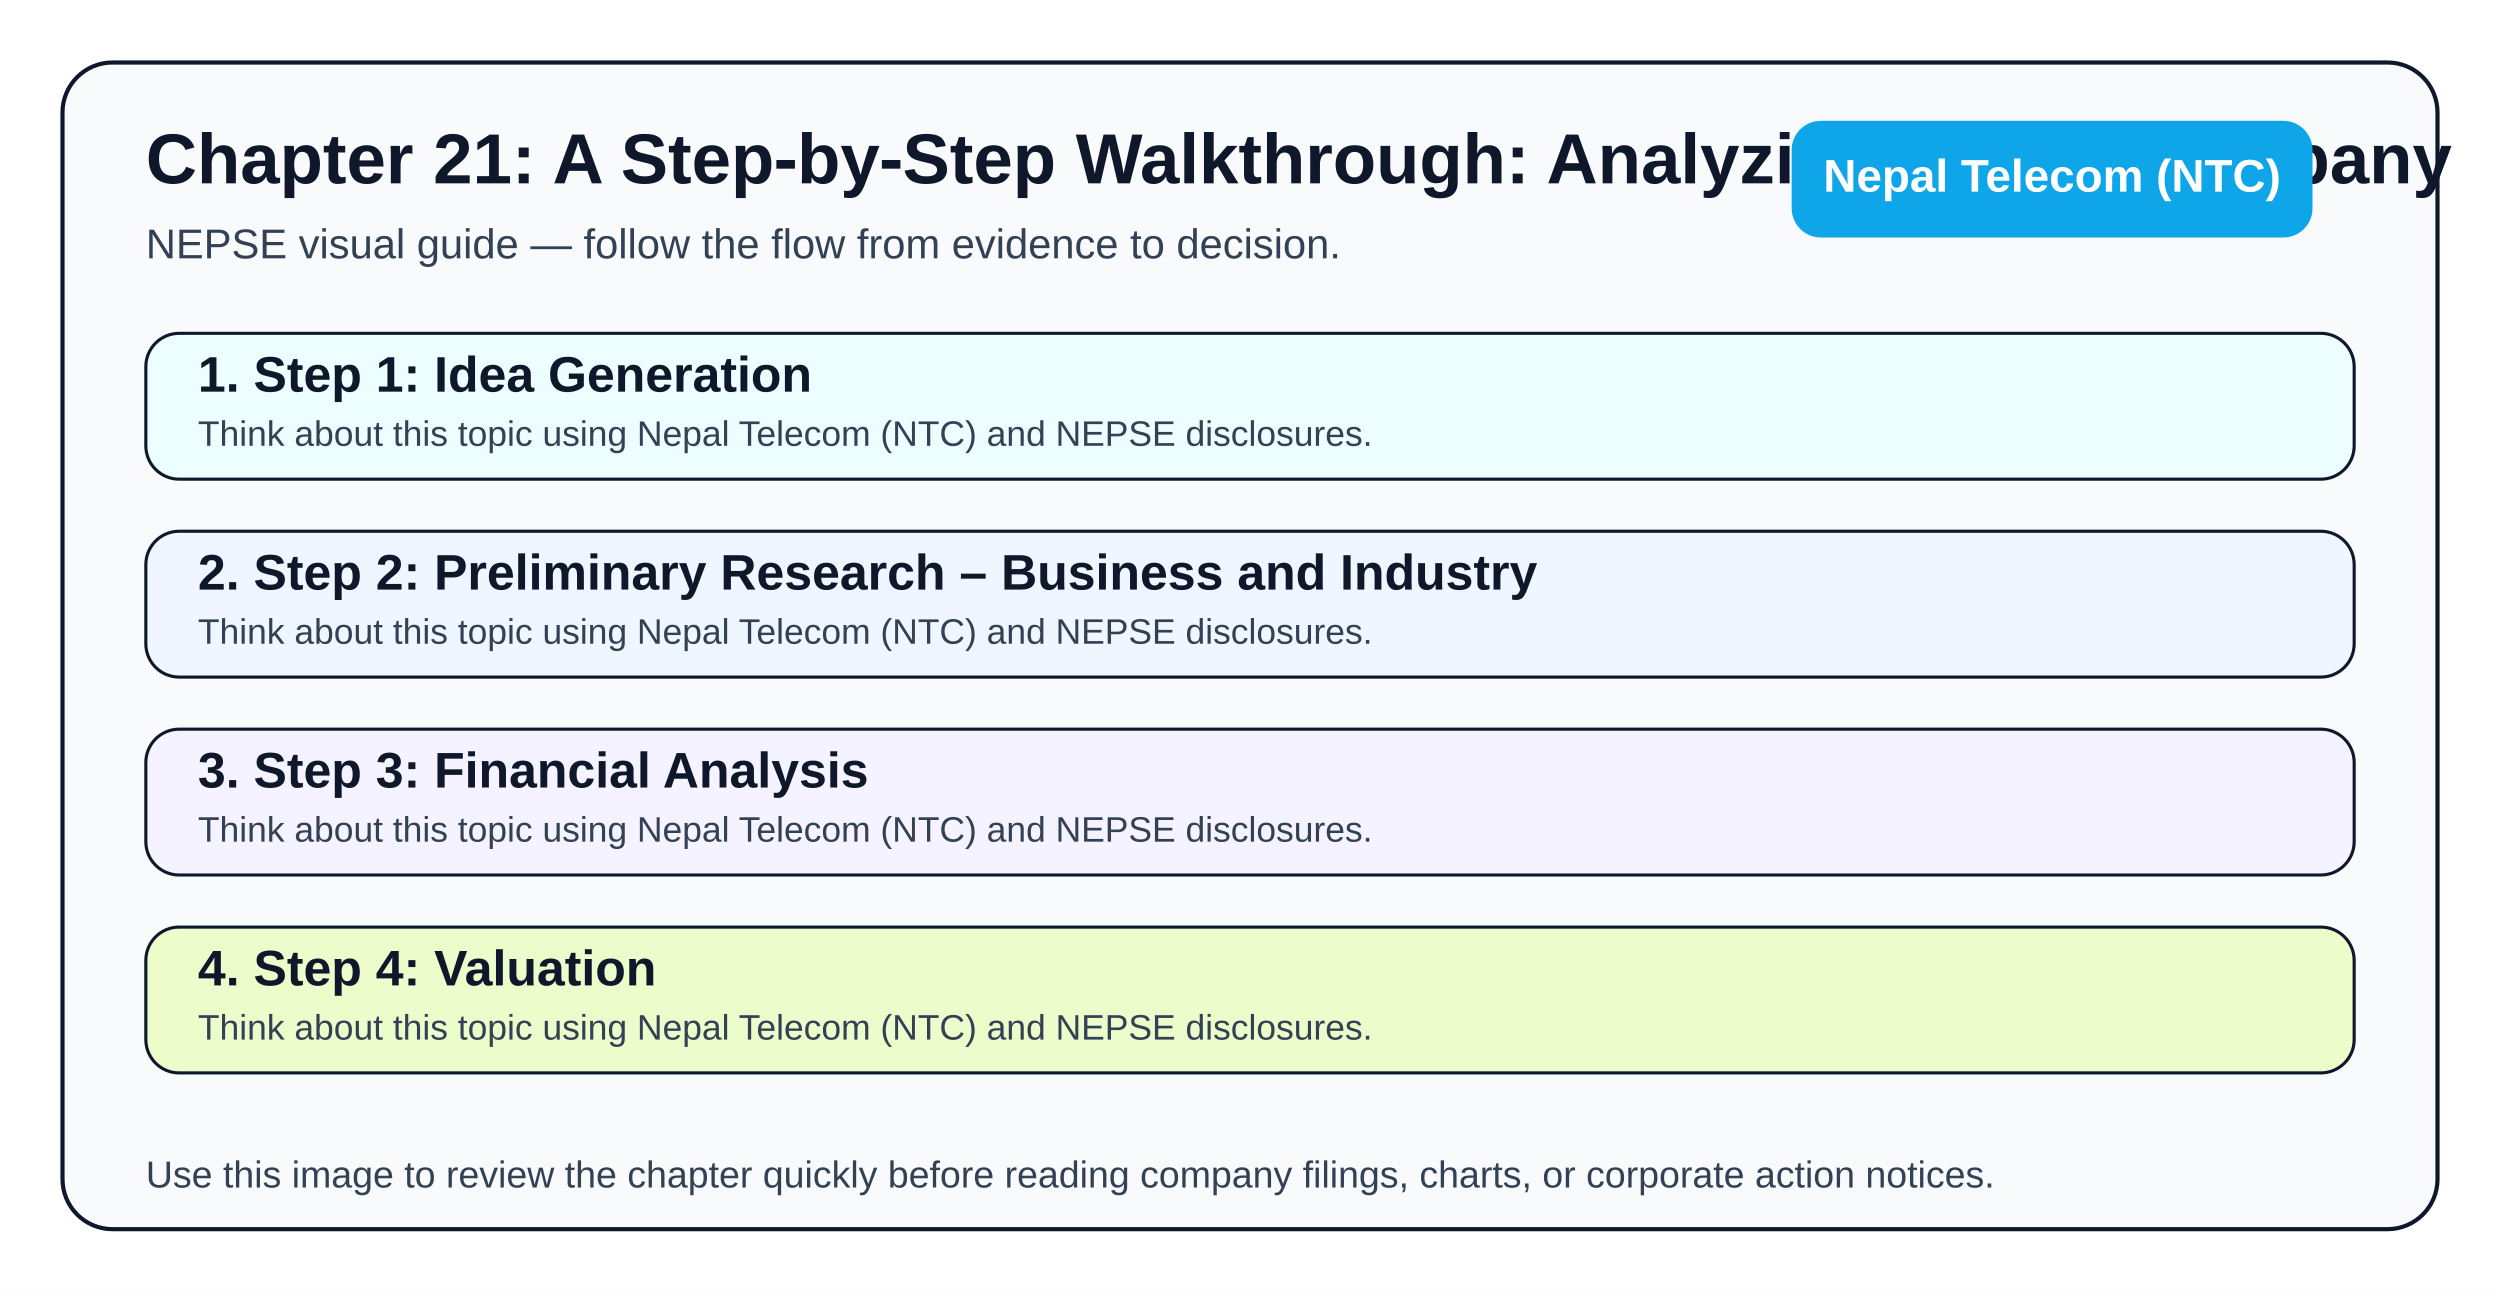
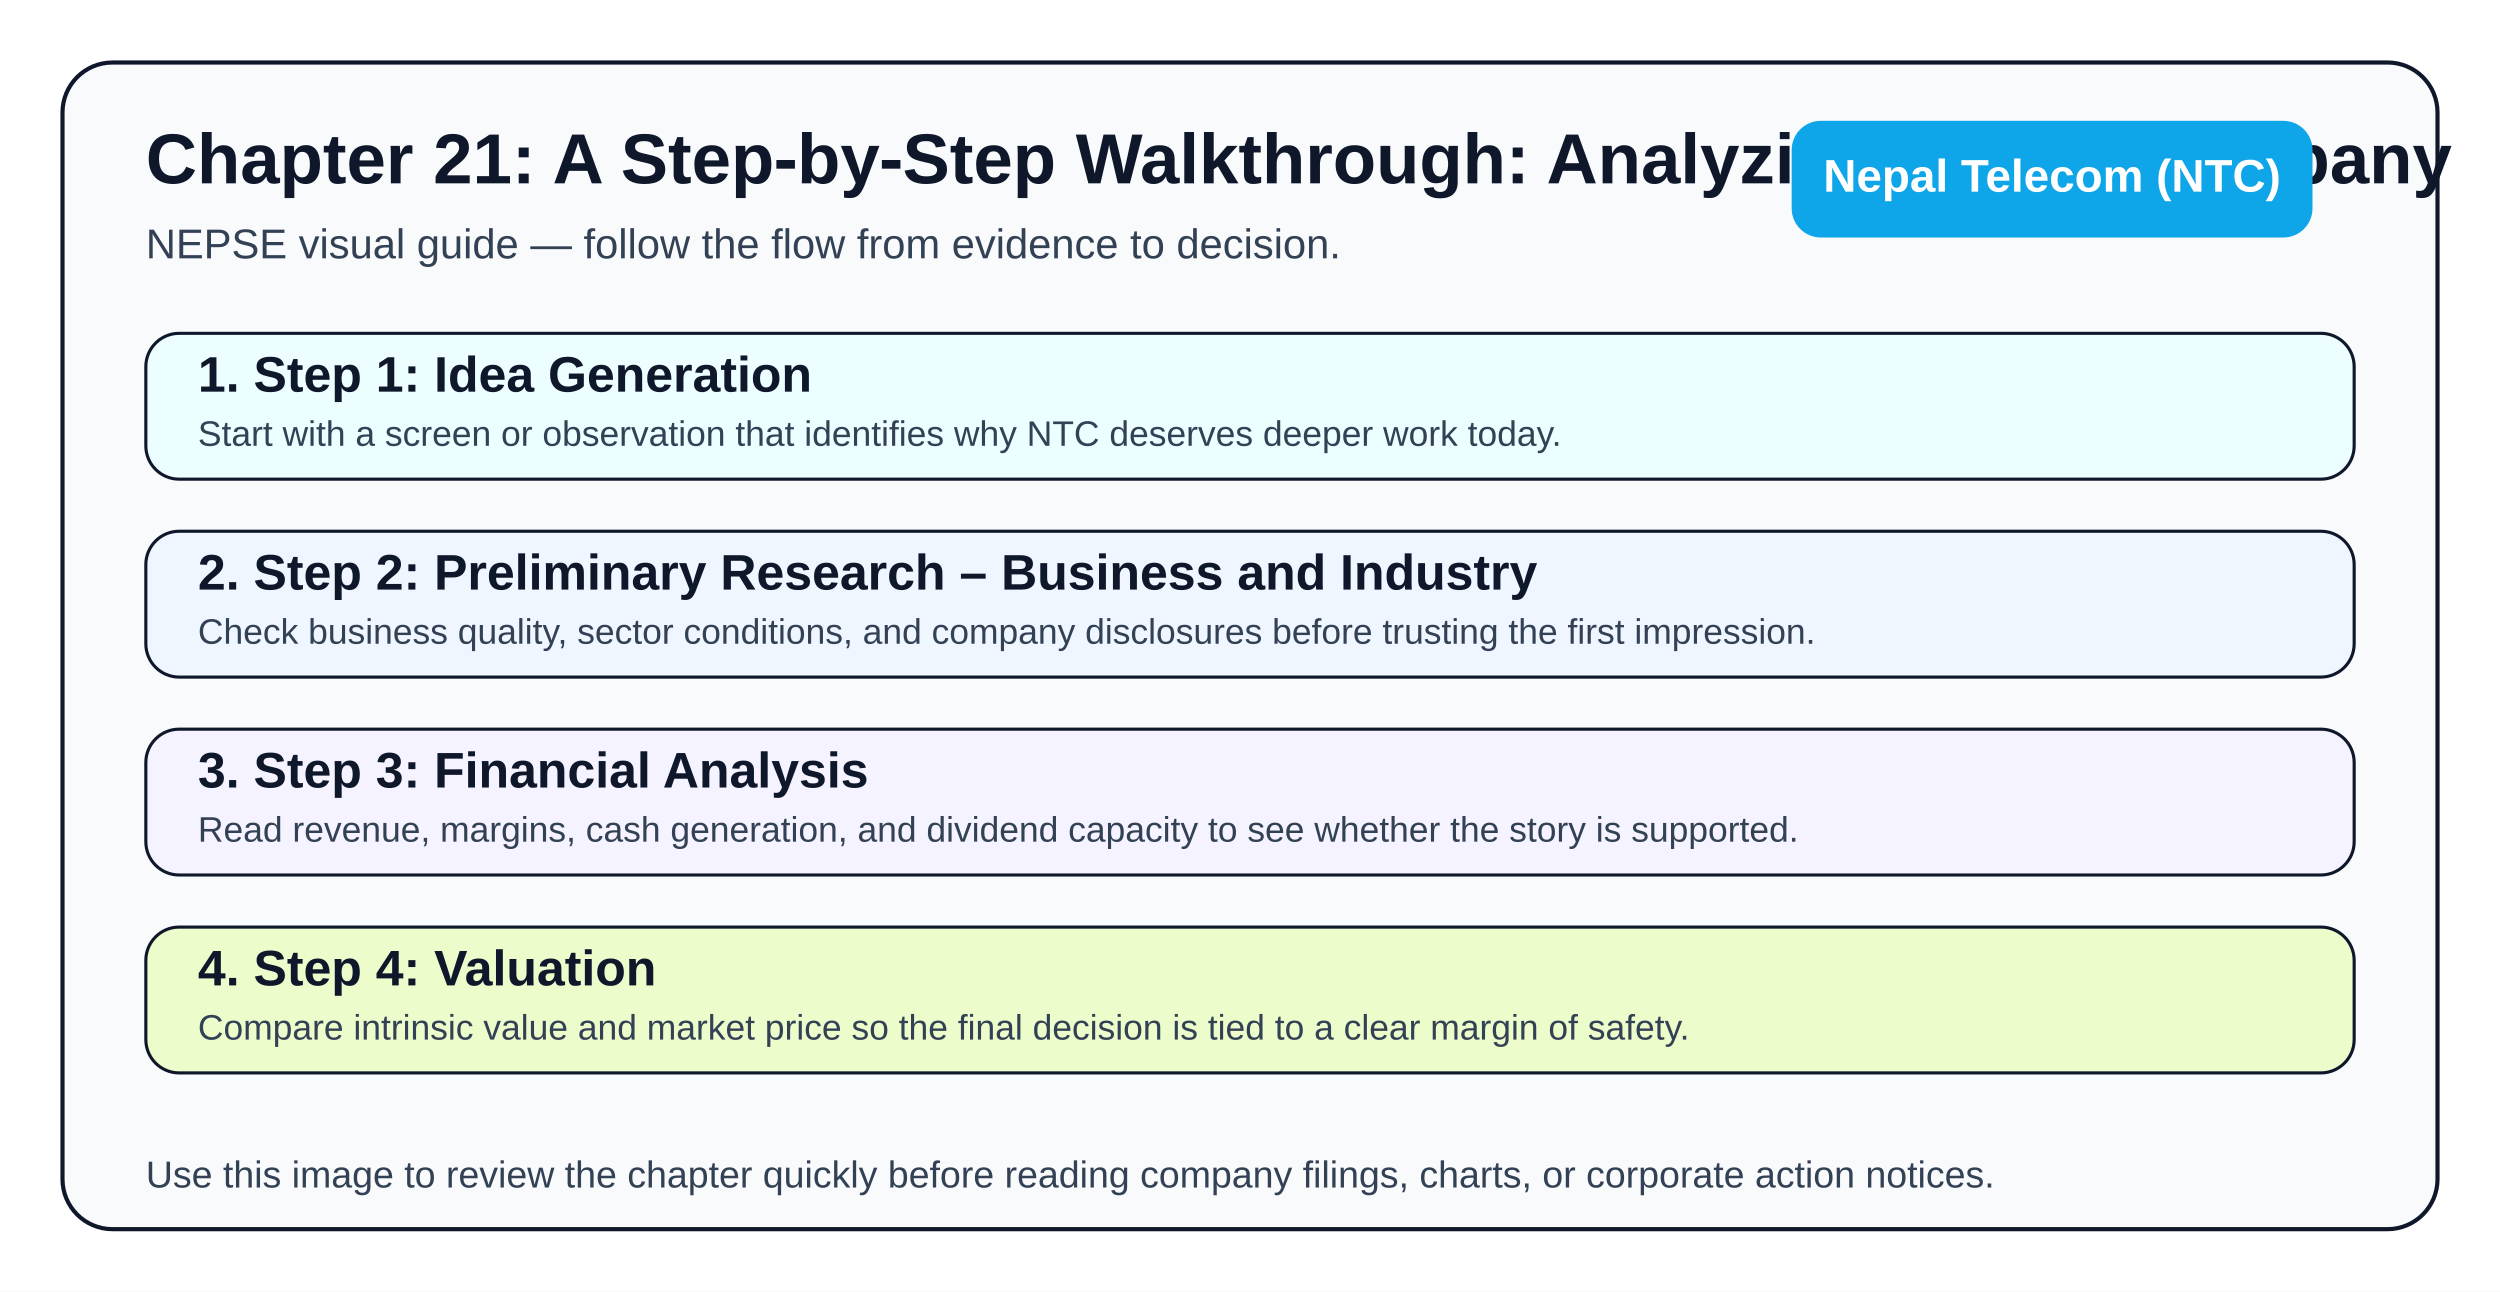
<svg xmlns="http://www.w3.org/2000/svg" width="1200" height="620" viewBox="0 0 1200 620">
  <rect width="1200" height="620" fill="#ffffff" />
  <rect x="30" y="30" width="1140" height="560" rx="24" fill="#f8fafc" stroke="#0f172a" stroke-width="2" />
  <text x="70" y="88" font-size="34" font-family="Arial, sans-serif" font-weight="700" fill="#0f172a">Chapter 21: A Step‑by‑Step Walkthrough: Analyzing a Real Company</text>
  <text x="70" y="124" font-size="20" font-family="Arial, sans-serif" fill="#334155">NEPSE visual guide — follow the flow from evidence to decision.</text>
  <rect x="860" y="58" width="250" height="56" rx="14" fill="#0ea5e9" />
  <text x="985" y="92" text-anchor="middle" font-size="22" font-family="Arial, sans-serif" font-weight="700" fill="#ffffff">Nepal Telecom (NTC)</text>
  <rect x="70" y="160" width="1060" height="70" rx="16" fill="#ecfeff" stroke="#0f172a" stroke-width="1.5" />
  <text x="95" y="188" font-size="24" font-family="Arial, sans-serif" fill="#0f172a" font-weight="700">1. Step 1: Idea Generation</text>
-   <text x="95" y="214" font-size="17" font-family="Arial, sans-serif" fill="#334155">Think about this topic using Nepal Telecom (NTC) and NEPSE disclosures.</text>
+   <text x="95" y="214" font-size="17" font-family="Arial, sans-serif" fill="#334155">Start with a screen or observation that identifies why NTC deserves deeper work today.</text>
  <rect x="70" y="255" width="1060" height="70" rx="16" fill="#eff6ff" stroke="#0f172a" stroke-width="1.5" />
  <text x="95" y="283" font-size="24" font-family="Arial, sans-serif" fill="#0f172a" font-weight="700">2. Step 2: Preliminary Research – Business and Industry</text>
-   <text x="95" y="309" font-size="17" font-family="Arial, sans-serif" fill="#334155">Think about this topic using Nepal Telecom (NTC) and NEPSE disclosures.</text>
+   <text x="95" y="309" font-size="17" font-family="Arial, sans-serif" fill="#334155">Check business quality, sector conditions, and company disclosures before trusting the first impression.</text>
  <rect x="70" y="350" width="1060" height="70" rx="16" fill="#f5f3ff" stroke="#0f172a" stroke-width="1.5" />
  <text x="95" y="378" font-size="24" font-family="Arial, sans-serif" fill="#0f172a" font-weight="700">3. Step 3: Financial Analysis</text>
-   <text x="95" y="404" font-size="17" font-family="Arial, sans-serif" fill="#334155">Think about this topic using Nepal Telecom (NTC) and NEPSE disclosures.</text>
+   <text x="95" y="404" font-size="17" font-family="Arial, sans-serif" fill="#334155">Read revenue, margins, cash generation, and dividend capacity to see whether the story is supported.</text>
  <rect x="70" y="445" width="1060" height="70" rx="16" fill="#ecfccb" stroke="#0f172a" stroke-width="1.5" />
  <text x="95" y="473" font-size="24" font-family="Arial, sans-serif" fill="#0f172a" font-weight="700">4. Step 4: Valuation</text>
-   <text x="95" y="499" font-size="17" font-family="Arial, sans-serif" fill="#334155">Think about this topic using Nepal Telecom (NTC) and NEPSE disclosures.</text>
+   <text x="95" y="499" font-size="17" font-family="Arial, sans-serif" fill="#334155">Compare intrinsic value and market price so the final decision is tied to a clear margin of safety.</text>
  <text x="70" y="570" font-size="18" font-family="Arial, sans-serif" fill="#334155">Use this image to review the chapter quickly before reading company filings, charts, or corporate action notices.</text>
</svg>
